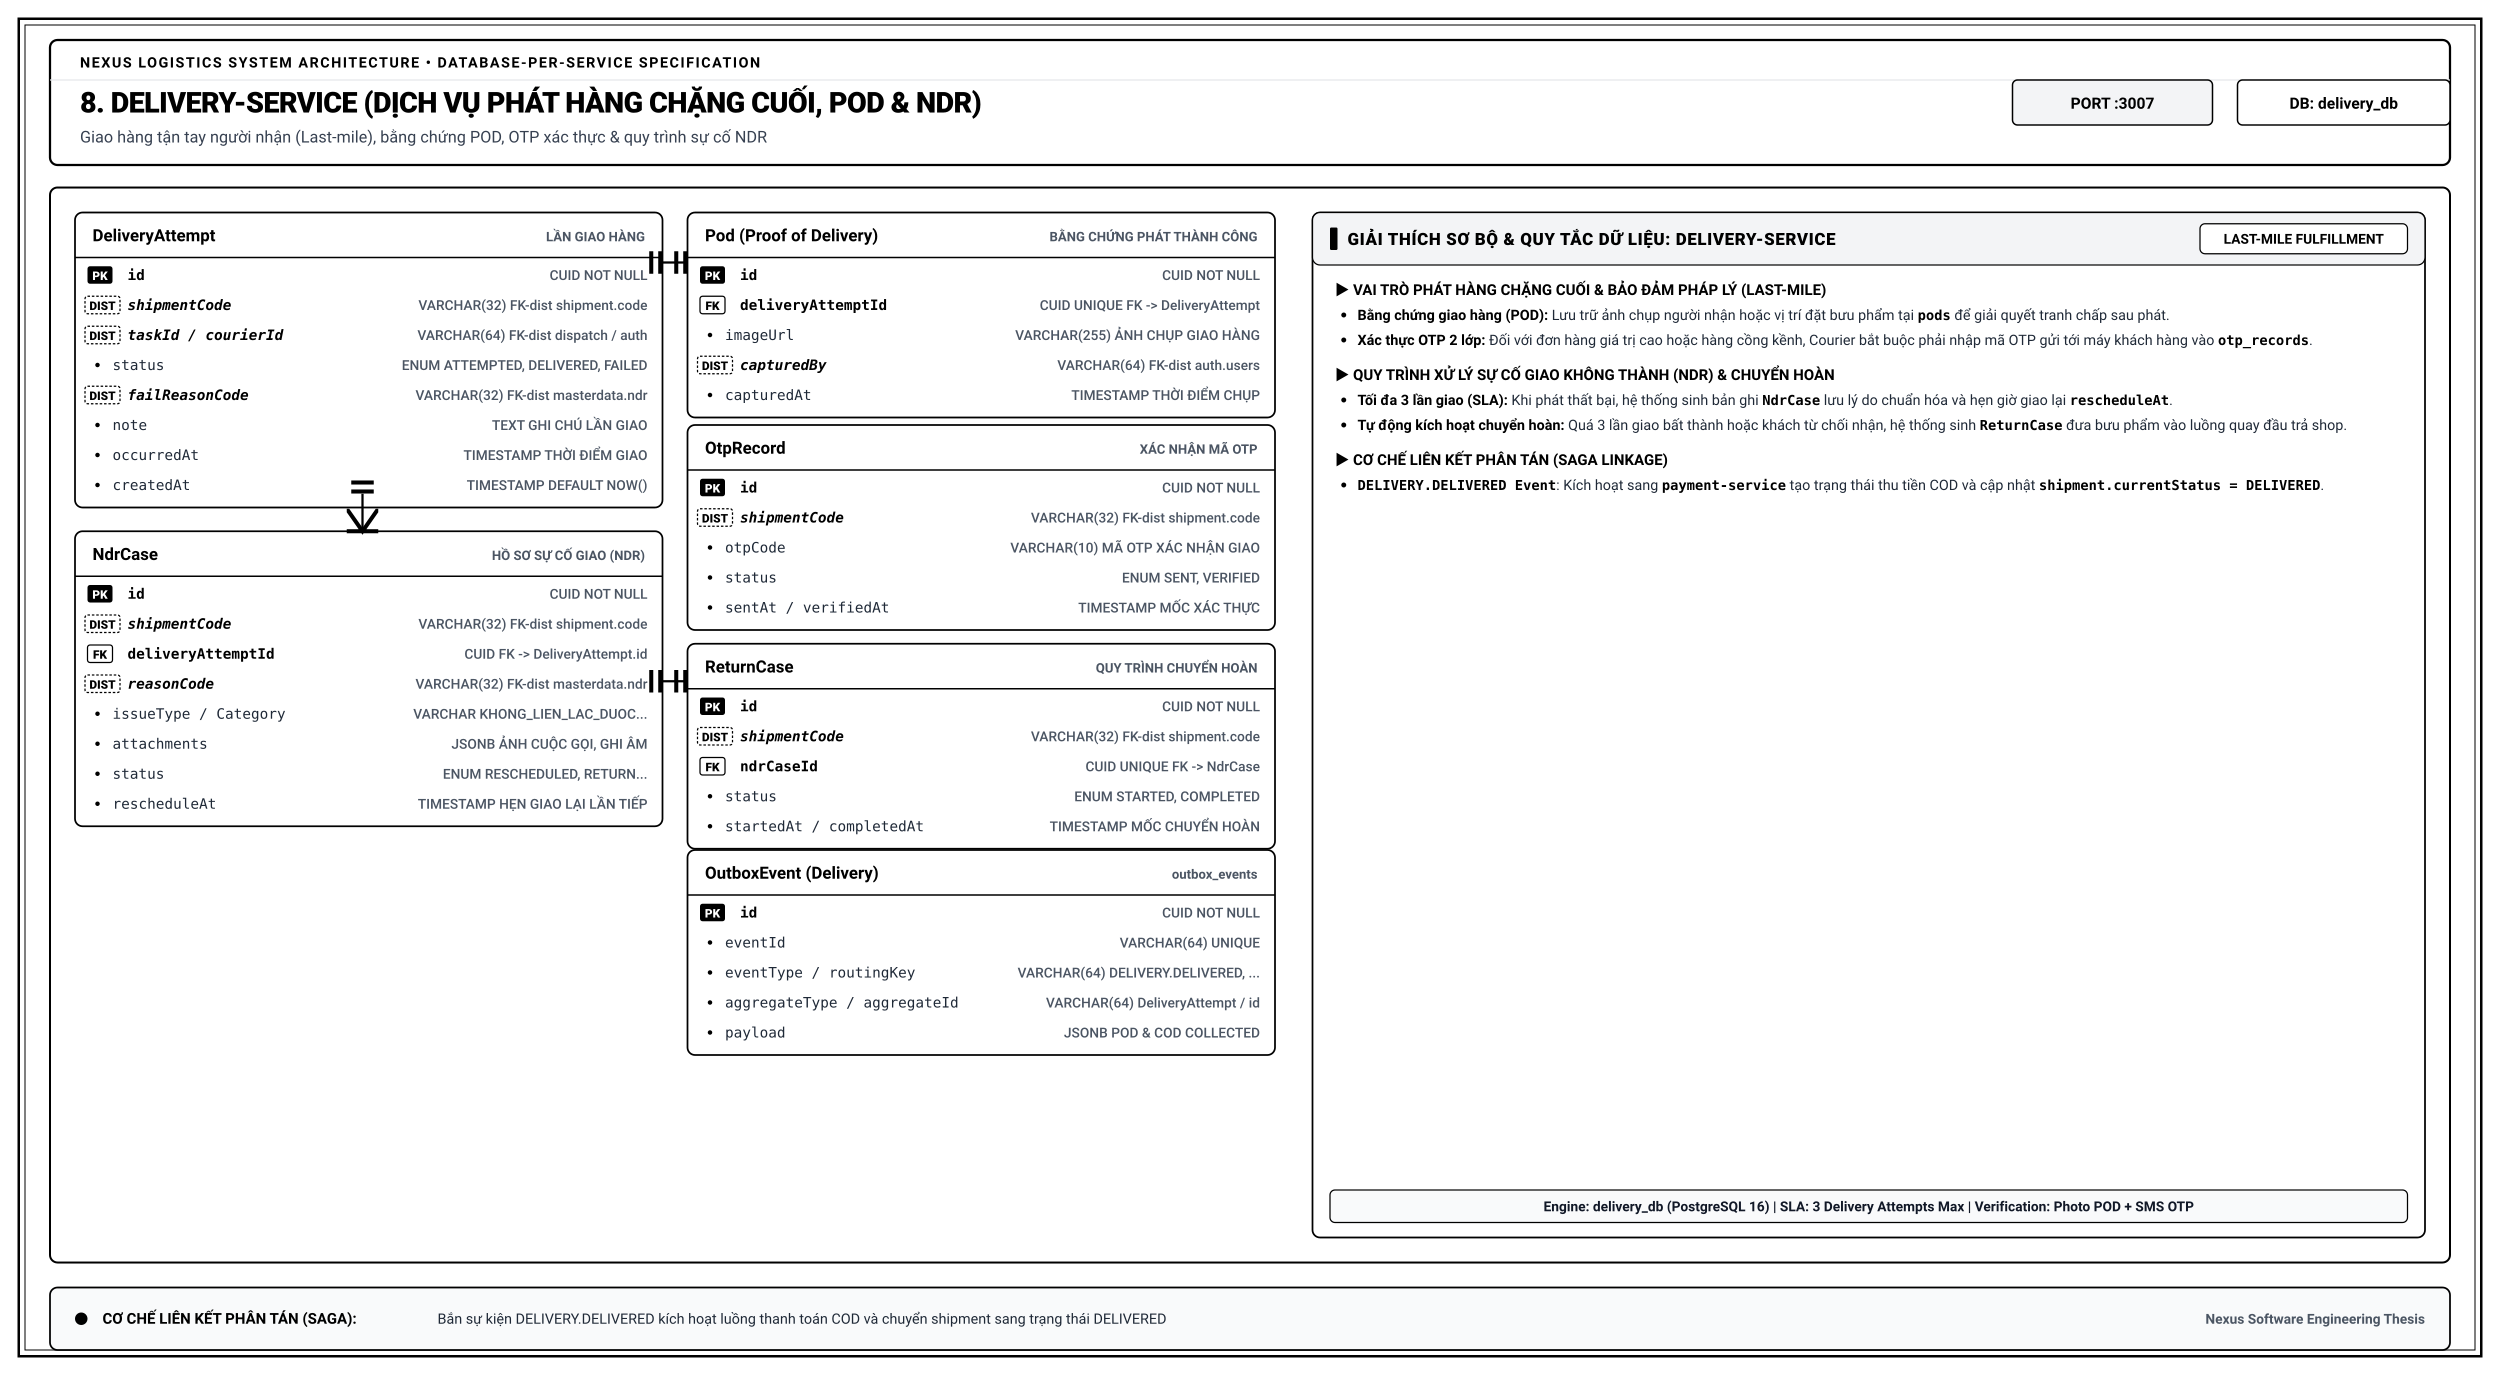
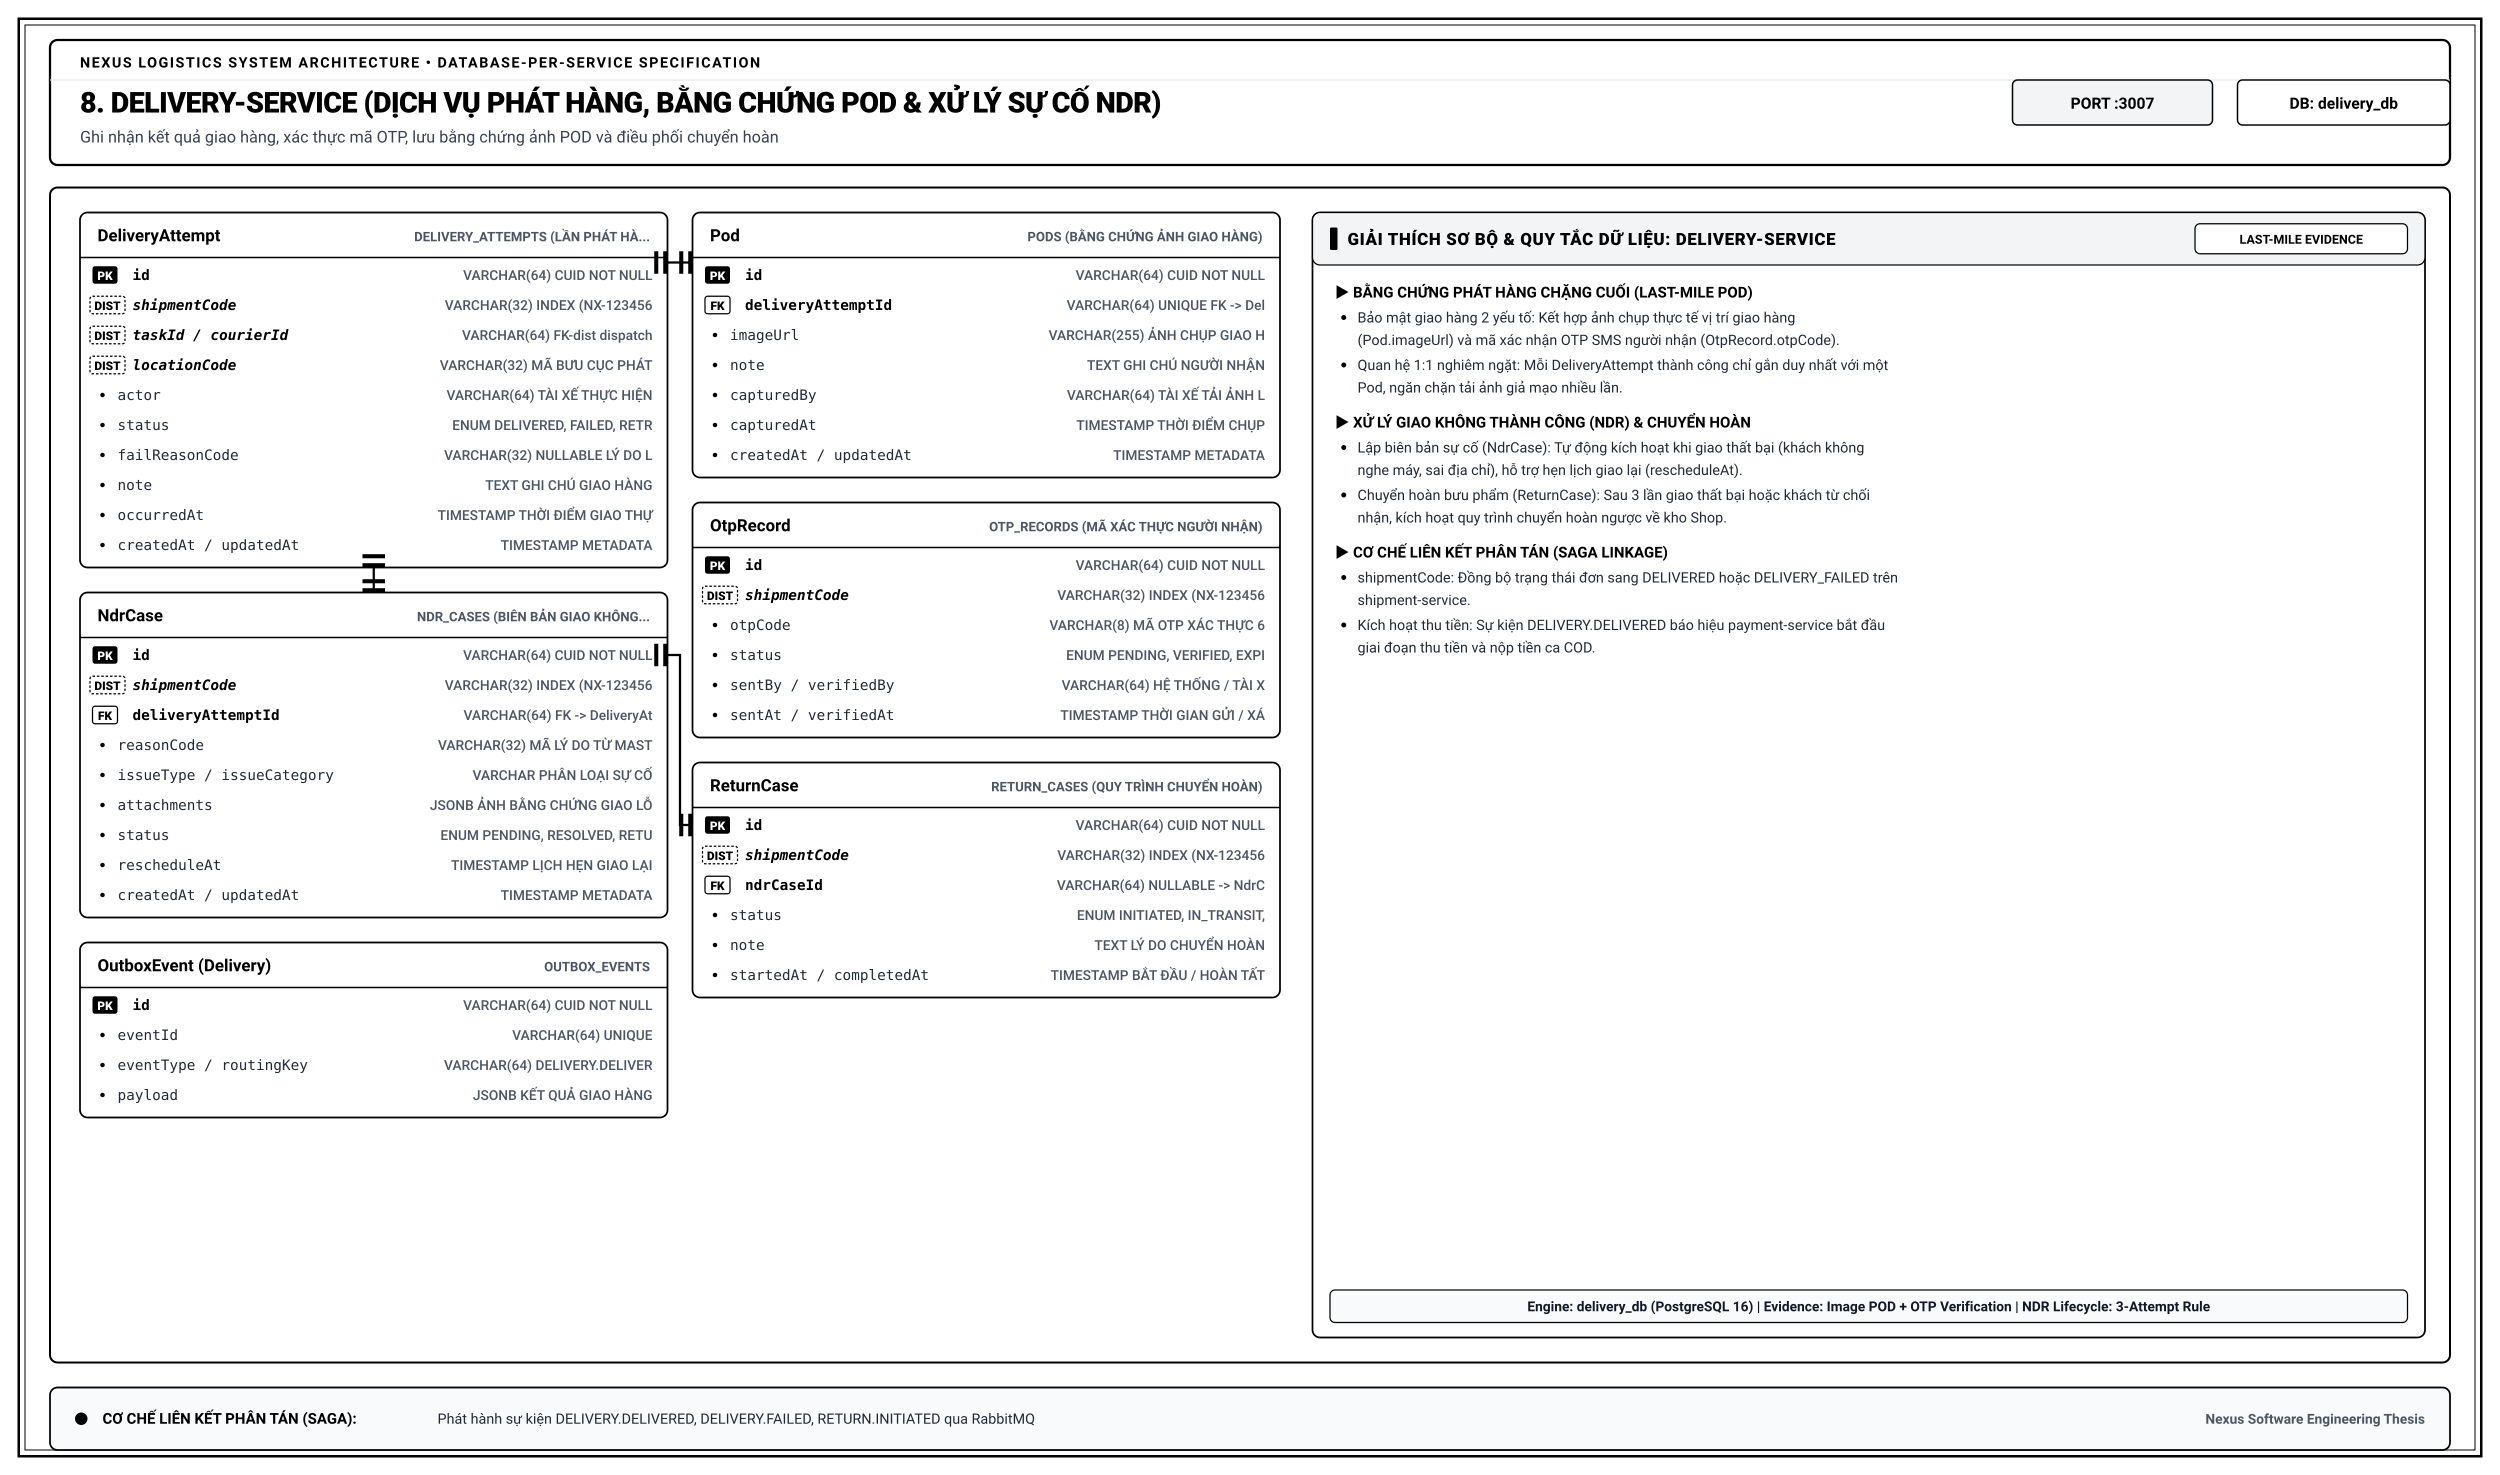
- <svg xmlns="http://www.w3.org/2000/svg" viewBox="0 0 2000 1100" width="100%" height="100%" style="background:#FFFFFF;">
+ <svg xmlns="http://www.w3.org/2000/svg" viewBox="0 0 2000 1180" width="100%" height="100%" style="background:#FFFFFF;">
  <defs>
    <marker id="crow-many" markerWidth="14" markerHeight="14" refX="10" refY="7" orient="auto">
      <path d="M 0 0 L 10 7 L 0 14 M 10 0 L 10 14" stroke="#000000" stroke-width="1.8" fill="none" />
    </marker>
    <marker id="crow-one" markerWidth="14" markerHeight="14" refX="10" refY="7" orient="auto">
      <line x1="5" y1="2" x2="5" y2="12" stroke="#000000" stroke-width="1.8" />
      <line x1="9" y1="2" x2="9" y2="12" stroke="#000000" stroke-width="1.8" />
    </marker>
    <marker id="arrow-dist" markerWidth="12" markerHeight="12" refX="9" refY="6" orient="auto">
      <path d="M 0 1 L 9 6 L 0 11 z" fill="#000000" />
    </marker>
  </defs>
  <rect width="100%" height="100%" fill="#FFFFFF" />
-   <rect x="15" y="15" width="1970" height="1070" fill="none" stroke="#000000" stroke-width="2" />
-   <rect x="20" y="20" width="1960" height="1060" fill="none" stroke="#000000" stroke-width="0.8" />
+   <rect x="15" y="15" width="1970" height="1150" fill="none" stroke="#000000" stroke-width="2" />
+   <rect x="20" y="20" width="1960" height="1140" fill="none" stroke="#000000" stroke-width="0.8" />
  <style>
    text { font-family: -apple-system, BlinkMacSystemFont, "Segoe UI", Roboto, "Helvetica Neue", Arial, sans-serif; }
    .doc-badge { font-size: 11.5px; font-weight: 700; fill: #000000; letter-spacing: 1.2px; text-transform: uppercase; }
    .doc-title { font-size: 23px; font-weight: 800; fill: #000000; letter-spacing: -0.5px; }
    .doc-subtitle { font-size: 13px; font-weight: 400; fill: #374151; }
    
    .tbl-header { font-size: 13.5px; font-weight: 700; fill: #000000; }
    .tbl-tag { font-size: 10.5px; font-weight: 600; fill: #4B5563; text-transform: uppercase; }
    .tbl-field-pk { font-size: 11.5px; font-weight: 700; fill: #000000; font-family: ui-monospace, Menlo, monospace; }
    .tbl-field-fk { font-size: 11.5px; font-weight: 600; fill: #000000; font-family: ui-monospace, Menlo, monospace; }
    .tbl-field-dist { font-size: 11.5px; font-weight: 600; fill: #000000; font-style: italic; font-family: ui-monospace, Menlo, monospace; }
    .tbl-field-normal { font-size: 11.5px; font-weight: 500; fill: #1F2937; font-family: ui-monospace, Menlo, monospace; }
    .tbl-type { font-size: 11px; font-weight: 500; fill: #4B5563; }

    .badge-pk { font-size: 9.5px; font-weight: 800; fill: #FFFFFF; }
    .badge-fk { font-size: 9.5px; font-weight: 800; fill: #000000; }
    .badge-dist { font-size: 9.5px; font-weight: 800; fill: #000000; }

    .panel-header { font-size: 13.5px; font-weight: 800; fill: #000000; text-transform: uppercase; letter-spacing: 0.5px; }
    .panel-sec-title { font-size: 12px; font-weight: 700; fill: #000000; }
    .panel-body { font-size: 11.5px; font-weight: 400; fill: #1F2937; }
    .panel-bold { font-weight: 700; fill: #000000; }
    .panel-code { font-family: ui-monospace, Menlo, monospace; font-size: 11px; font-weight: 700; fill: #000000; }
  </style>
  <g id="Header" transform="translate(40, 32)">
    <rect width="1920" height="100" rx="6" fill="#FFFFFF" stroke="#000000" stroke-width="1.8" />
    <line x1="0" y1="32" x2="1920" y2="32" stroke="#E5E7EB" stroke-width="1" />
    <text x="24" y="22" class="doc-badge">NEXUS LOGISTICS SYSTEM ARCHITECTURE • DATABASE-PER-SERVICE SPECIFICATION</text>
-     <text x="24" y="58" class="doc-title">8. DELIVERY-SERVICE (DỊCH VỤ PHÁT HÀNG CHẶNG CUỐI, POD &amp; NDR)</text>
-     <text x="24" y="82" class="doc-subtitle">Giao hàng tận tay người nhận (Last-mile), bằng chứng POD, OTP xác thực &amp; quy trình sự cố NDR</text>
+     <text x="24" y="58" class="doc-title">8. DELIVERY-SERVICE (DỊCH VỤ PHÁT HÀNG, BẰNG CHỨNG POD &amp; XỬ LÝ SỰ CỐ NDR)</text>
+     <text x="24" y="82" class="doc-subtitle">Ghi nhận kết quả giao hàng, xác thực mã OTP, lưu bằng chứng ảnh POD và điều phối chuyển hoàn</text>
    <rect x="1570" y="32" width="160" height="36" rx="4" fill="#F3F4F6" stroke="#000000" stroke-width="1.2" />
    <text x="1650" y="55" font-size="12.5" font-weight="700" fill="#000000" text-anchor="middle">PORT :3007</text>
    <rect x="1750" y="32" width="170" height="36" rx="4" fill="#FFFFFF" stroke="#000000" stroke-width="1.2" />
    <text x="1835" y="55" font-size="12.5" font-weight="700" fill="#000000" text-anchor="middle">DB: delivery_db</text>
  </g>
  <g id="ServiceBody" transform="translate(40, 150)">
-     <rect width="1920" height="860" rx="6" fill="#FFFFFF" stroke="#000000" stroke-width="1.6" />
-     <g transform="translate(20, 20)">
-       <rect width="470" height="236" rx="6" fill="#FFFFFF" stroke="#000000" stroke-width="1.4" />
+     <rect width="1920" height="940" rx="6" fill="#FFFFFF" stroke="#000000" stroke-width="1.6" />
+     <g transform="translate(24, 20)">
+       <rect width="470" height="284" rx="6" fill="#FFFFFF" stroke="#000000" stroke-width="1.4" />
      <line x1="0" y1="36" x2="470" y2="36" stroke="#000000" stroke-width="1.2" />
      <text x="14" y="23" class="tbl-header">DeliveryAttempt</text>
-       <text x="456" y="23" class="tbl-tag" text-anchor="end">LẦN GIAO HÀNG</text>
-       <rect x="10" y="43" width="20" height="14" rx="2" fill="#000000" />
-       <text x="20" y="54" class="badge-pk" text-anchor="middle">PK</text>
-       <text x="42" y="54" class="tbl-field-pk">id</text>
-       <text x="458" y="54" class="tbl-type" text-anchor="end">CUID NOT NULL</text>
-       <rect x="8" y="67" width="28" height="14" rx="2" fill="#FFFFFF" stroke="#000000" stroke-width="1" stroke-dasharray="2 1.5" />
-       <text x="22" y="78" class="badge-dist" text-anchor="middle">DIST</text>
-       <text x="42" y="78" class="tbl-field-dist">shipmentCode</text>
-       <text x="458" y="78" class="tbl-type" text-anchor="end">VARCHAR(32) FK-dist shipment.code</text>
+       <text x="456" y="23" class="tbl-tag" text-anchor="end">DELIVERY_ATTEMPTS (LẦN PHÁT HÀ...</text>
+       <rect x="10" y="43" width="20" height="14" rx="2" fill="#000000" />
+       <text x="20" y="54" class="badge-pk" text-anchor="middle">PK</text>
+       <text x="42" y="54" class="tbl-field-pk">id</text>
+       <text x="458" y="54" class="tbl-type" text-anchor="end">VARCHAR(64) CUID NOT NULL</text>
+       <rect x="8" y="67" width="28" height="14" rx="2" fill="#FFFFFF" stroke="#000000" stroke-width="1" stroke-dasharray="2 1.5" />
+       <text x="22" y="78" class="badge-dist" text-anchor="middle">DIST</text>
+       <text x="42" y="78" class="tbl-field-dist">shipmentCode</text>
+       <text x="458" y="78" class="tbl-type" text-anchor="end">VARCHAR(32) INDEX (NX-123456</text>
      <rect x="8" y="91" width="28" height="14" rx="2" fill="#FFFFFF" stroke="#000000" stroke-width="1" stroke-dasharray="2 1.5" />
      <text x="22" y="102" class="badge-dist" text-anchor="middle">DIST</text>
      <text x="42" y="102" class="tbl-field-dist">taskId / courierId</text>
-       <text x="458" y="102" class="tbl-type" text-anchor="end">VARCHAR(64) FK-dist dispatch / auth</text>
-       <circle cx="18" cy="122" r="1.8" fill="#000000" />
-       <text x="30" y="126" class="tbl-field-normal">status</text>
-       <text x="458" y="126" class="tbl-type" text-anchor="end">ENUM ATTEMPTED, DELIVERED, FAILED</text>
-       <rect x="8" y="139" width="28" height="14" rx="2" fill="#FFFFFF" stroke="#000000" stroke-width="1" stroke-dasharray="2 1.5" />
-       <text x="22" y="150" class="badge-dist" text-anchor="middle">DIST</text>
-       <text x="42" y="150" class="tbl-field-dist">failReasonCode</text>
-       <text x="458" y="150" class="tbl-type" text-anchor="end">VARCHAR(32) FK-dist masterdata.ndr</text>
-       <circle cx="18" cy="170" r="1.8" fill="#000000" />
-       <text x="30" y="174" class="tbl-field-normal">note</text>
-       <text x="458" y="174" class="tbl-type" text-anchor="end">TEXT GHI CHÚ LẦN GIAO</text>
+       <text x="458" y="102" class="tbl-type" text-anchor="end">VARCHAR(64) FK-dist dispatch</text>
+       <rect x="8" y="115" width="28" height="14" rx="2" fill="#FFFFFF" stroke="#000000" stroke-width="1" stroke-dasharray="2 1.5" />
+       <text x="22" y="126" class="badge-dist" text-anchor="middle">DIST</text>
+       <text x="42" y="126" class="tbl-field-dist">locationCode</text>
+       <text x="458" y="126" class="tbl-type" text-anchor="end">VARCHAR(32) MÃ BƯU CỤC PHÁT</text>
+       <circle cx="18" cy="146" r="1.8" fill="#000000" />
+       <text x="30" y="150" class="tbl-field-normal">actor</text>
+       <text x="458" y="150" class="tbl-type" text-anchor="end">VARCHAR(64) TÀI XẾ THỰC HIỆN</text>
+       <circle cx="18" cy="170" r="1.8" fill="#000000" />
+       <text x="30" y="174" class="tbl-field-normal">status</text>
+       <text x="458" y="174" class="tbl-type" text-anchor="end">ENUM DELIVERED, FAILED, RETR</text>
      <circle cx="18" cy="194" r="1.8" fill="#000000" />
-       <text x="30" y="198" class="tbl-field-normal">occurredAt</text>
-       <text x="458" y="198" class="tbl-type" text-anchor="end">TIMESTAMP THỜI ĐIỂM GIAO</text>
+       <text x="30" y="198" class="tbl-field-normal">failReasonCode</text>
+       <text x="458" y="198" class="tbl-type" text-anchor="end">VARCHAR(32) NULLABLE LÝ DO L</text>
      <circle cx="18" cy="218" r="1.8" fill="#000000" />
-       <text x="30" y="222" class="tbl-field-normal">createdAt</text>
-       <text x="458" y="222" class="tbl-type" text-anchor="end">TIMESTAMP DEFAULT NOW()</text>
-     </g>
-     <g transform="translate(510, 20)">
-       <rect width="470" height="164" rx="6" fill="#FFFFFF" stroke="#000000" stroke-width="1.4" />
-       <line x1="0" y1="36" x2="470" y2="36" stroke="#000000" stroke-width="1.2" />
-       <text x="14" y="23" class="tbl-header">Pod (Proof of Delivery)</text>
-       <text x="456" y="23" class="tbl-tag" text-anchor="end">BẰNG CHỨNG PHÁT THÀNH CÔNG</text>
-       <rect x="10" y="43" width="20" height="14" rx="2" fill="#000000" />
-       <text x="20" y="54" class="badge-pk" text-anchor="middle">PK</text>
-       <text x="42" y="54" class="tbl-field-pk">id</text>
-       <text x="458" y="54" class="tbl-type" text-anchor="end">CUID NOT NULL</text>
+       <text x="30" y="222" class="tbl-field-normal">note</text>
+       <text x="458" y="222" class="tbl-type" text-anchor="end">TEXT GHI CHÚ GIAO HÀNG</text>
+       <circle cx="18" cy="242" r="1.8" fill="#000000" />
+       <text x="30" y="246" class="tbl-field-normal">occurredAt</text>
+       <text x="458" y="246" class="tbl-type" text-anchor="end">TIMESTAMP THỜI ĐIỂM GIAO THỰ</text>
+       <circle cx="18" cy="266" r="1.8" fill="#000000" />
+       <text x="30" y="270" class="tbl-field-normal">createdAt / updatedAt</text>
+       <text x="458" y="270" class="tbl-type" text-anchor="end">TIMESTAMP METADATA</text>
+     </g>
+     <g transform="translate(514, 20)">
+       <rect width="470" height="212" rx="6" fill="#FFFFFF" stroke="#000000" stroke-width="1.4" />
+       <line x1="0" y1="36" x2="470" y2="36" stroke="#000000" stroke-width="1.2" />
+       <text x="14" y="23" class="tbl-header">Pod</text>
+       <text x="456" y="23" class="tbl-tag" text-anchor="end">PODS (BẰNG CHỨNG ẢNH GIAO HÀNG)</text>
+       <rect x="10" y="43" width="20" height="14" rx="2" fill="#000000" />
+       <text x="20" y="54" class="badge-pk" text-anchor="middle">PK</text>
+       <text x="42" y="54" class="tbl-field-pk">id</text>
+       <text x="458" y="54" class="tbl-type" text-anchor="end">VARCHAR(64) CUID NOT NULL</text>
      <rect x="10" y="67" width="20" height="14" rx="2" fill="#FFFFFF" stroke="#000000" stroke-width="1" />
      <text x="20" y="78" class="badge-fk" text-anchor="middle">FK</text>
      <text x="42" y="78" class="tbl-field-fk">deliveryAttemptId</text>
-       <text x="458" y="78" class="tbl-type" text-anchor="end">CUID UNIQUE FK -&gt; DeliveryAttempt</text>
+       <text x="458" y="78" class="tbl-type" text-anchor="end">VARCHAR(64) UNIQUE FK -&gt; Del</text>
      <circle cx="18" cy="98" r="1.8" fill="#000000" />
      <text x="30" y="102" class="tbl-field-normal">imageUrl</text>
-       <text x="458" y="102" class="tbl-type" text-anchor="end">VARCHAR(255) ẢNH CHỤP GIAO HÀNG</text>
-       <rect x="8" y="115" width="28" height="14" rx="2" fill="#FFFFFF" stroke="#000000" stroke-width="1" stroke-dasharray="2 1.5" />
-       <text x="22" y="126" class="badge-dist" text-anchor="middle">DIST</text>
-       <text x="42" y="126" class="tbl-field-dist">capturedBy</text>
-       <text x="458" y="126" class="tbl-type" text-anchor="end">VARCHAR(64) FK-dist auth.users</text>
-       <circle cx="18" cy="146" r="1.8" fill="#000000" />
-       <text x="30" y="150" class="tbl-field-normal">capturedAt</text>
-       <text x="458" y="150" class="tbl-type" text-anchor="end">TIMESTAMP THỜI ĐIỂM CHỤP</text>
-     </g>
-     <g transform="translate(510, 190)">
-       <rect width="470" height="164" rx="6" fill="#FFFFFF" stroke="#000000" stroke-width="1.4" />
+       <text x="458" y="102" class="tbl-type" text-anchor="end">VARCHAR(255) ẢNH CHỤP GIAO H</text>
+       <circle cx="18" cy="122" r="1.8" fill="#000000" />
+       <text x="30" y="126" class="tbl-field-normal">note</text>
+       <text x="458" y="126" class="tbl-type" text-anchor="end">TEXT GHI CHÚ NGƯỜI NHẬN</text>
+       <circle cx="18" cy="146" r="1.8" fill="#000000" />
+       <text x="30" y="150" class="tbl-field-normal">capturedBy</text>
+       <text x="458" y="150" class="tbl-type" text-anchor="end">VARCHAR(64) TÀI XẾ TẢI ẢNH L</text>
+       <circle cx="18" cy="170" r="1.8" fill="#000000" />
+       <text x="30" y="174" class="tbl-field-normal">capturedAt</text>
+       <text x="458" y="174" class="tbl-type" text-anchor="end">TIMESTAMP THỜI ĐIỂM CHỤP</text>
+       <circle cx="18" cy="194" r="1.8" fill="#000000" />
+       <text x="30" y="198" class="tbl-field-normal">createdAt / updatedAt</text>
+       <text x="458" y="198" class="tbl-type" text-anchor="end">TIMESTAMP METADATA</text>
+     </g>
+     <g transform="translate(514, 252)">
+       <rect width="470" height="188" rx="6" fill="#FFFFFF" stroke="#000000" stroke-width="1.4" />
      <line x1="0" y1="36" x2="470" y2="36" stroke="#000000" stroke-width="1.2" />
      <text x="14" y="23" class="tbl-header">OtpRecord</text>
-       <text x="456" y="23" class="tbl-tag" text-anchor="end">XÁC NHẬN MÃ OTP</text>
-       <rect x="10" y="43" width="20" height="14" rx="2" fill="#000000" />
-       <text x="20" y="54" class="badge-pk" text-anchor="middle">PK</text>
-       <text x="42" y="54" class="tbl-field-pk">id</text>
-       <text x="458" y="54" class="tbl-type" text-anchor="end">CUID NOT NULL</text>
-       <rect x="8" y="67" width="28" height="14" rx="2" fill="#FFFFFF" stroke="#000000" stroke-width="1" stroke-dasharray="2 1.5" />
-       <text x="22" y="78" class="badge-dist" text-anchor="middle">DIST</text>
-       <text x="42" y="78" class="tbl-field-dist">shipmentCode</text>
-       <text x="458" y="78" class="tbl-type" text-anchor="end">VARCHAR(32) FK-dist shipment.code</text>
+       <text x="456" y="23" class="tbl-tag" text-anchor="end">OTP_RECORDS (MÃ XÁC THỰC NGƯỜI NHẬN)</text>
+       <rect x="10" y="43" width="20" height="14" rx="2" fill="#000000" />
+       <text x="20" y="54" class="badge-pk" text-anchor="middle">PK</text>
+       <text x="42" y="54" class="tbl-field-pk">id</text>
+       <text x="458" y="54" class="tbl-type" text-anchor="end">VARCHAR(64) CUID NOT NULL</text>
+       <rect x="8" y="67" width="28" height="14" rx="2" fill="#FFFFFF" stroke="#000000" stroke-width="1" stroke-dasharray="2 1.5" />
+       <text x="22" y="78" class="badge-dist" text-anchor="middle">DIST</text>
+       <text x="42" y="78" class="tbl-field-dist">shipmentCode</text>
+       <text x="458" y="78" class="tbl-type" text-anchor="end">VARCHAR(32) INDEX (NX-123456</text>
      <circle cx="18" cy="98" r="1.8" fill="#000000" />
      <text x="30" y="102" class="tbl-field-normal">otpCode</text>
-       <text x="458" y="102" class="tbl-type" text-anchor="end">VARCHAR(10) MÃ OTP XÁC NHẬN GIAO</text>
+       <text x="458" y="102" class="tbl-type" text-anchor="end">VARCHAR(8) MÃ OTP XÁC THỰC 6</text>
      <circle cx="18" cy="122" r="1.8" fill="#000000" />
      <text x="30" y="126" class="tbl-field-normal">status</text>
-       <text x="458" y="126" class="tbl-type" text-anchor="end">ENUM SENT, VERIFIED</text>
-       <circle cx="18" cy="146" r="1.8" fill="#000000" />
-       <text x="30" y="150" class="tbl-field-normal">sentAt / verifiedAt</text>
-       <text x="458" y="150" class="tbl-type" text-anchor="end">TIMESTAMP MỐC XÁC THỰC</text>
-     </g>
-     <g transform="translate(20, 275)">
-       <rect width="470" height="236" rx="6" fill="#FFFFFF" stroke="#000000" stroke-width="1.4" />
+       <text x="458" y="126" class="tbl-type" text-anchor="end">ENUM PENDING, VERIFIED, EXPI</text>
+       <circle cx="18" cy="146" r="1.8" fill="#000000" />
+       <text x="30" y="150" class="tbl-field-normal">sentBy / verifiedBy</text>
+       <text x="458" y="150" class="tbl-type" text-anchor="end">VARCHAR(64) HỆ THỐNG / TÀI X</text>
+       <circle cx="18" cy="170" r="1.8" fill="#000000" />
+       <text x="30" y="174" class="tbl-field-normal">sentAt / verifiedAt</text>
+       <text x="458" y="174" class="tbl-type" text-anchor="end">TIMESTAMP THỜI GIAN GỬI / XÁ</text>
+     </g>
+     <g transform="translate(24, 324)">
+       <rect width="470" height="260" rx="6" fill="#FFFFFF" stroke="#000000" stroke-width="1.4" />
      <line x1="0" y1="36" x2="470" y2="36" stroke="#000000" stroke-width="1.2" />
      <text x="14" y="23" class="tbl-header">NdrCase</text>
-       <text x="456" y="23" class="tbl-tag" text-anchor="end">HỒ SƠ SỰ CỐ GIAO (NDR)</text>
-       <rect x="10" y="43" width="20" height="14" rx="2" fill="#000000" />
-       <text x="20" y="54" class="badge-pk" text-anchor="middle">PK</text>
-       <text x="42" y="54" class="tbl-field-pk">id</text>
-       <text x="458" y="54" class="tbl-type" text-anchor="end">CUID NOT NULL</text>
-       <rect x="8" y="67" width="28" height="14" rx="2" fill="#FFFFFF" stroke="#000000" stroke-width="1" stroke-dasharray="2 1.5" />
-       <text x="22" y="78" class="badge-dist" text-anchor="middle">DIST</text>
-       <text x="42" y="78" class="tbl-field-dist">shipmentCode</text>
-       <text x="458" y="78" class="tbl-type" text-anchor="end">VARCHAR(32) FK-dist shipment.code</text>
+       <text x="456" y="23" class="tbl-tag" text-anchor="end">NDR_CASES (BIÊN BẢN GIAO KHÔNG...</text>
+       <rect x="10" y="43" width="20" height="14" rx="2" fill="#000000" />
+       <text x="20" y="54" class="badge-pk" text-anchor="middle">PK</text>
+       <text x="42" y="54" class="tbl-field-pk">id</text>
+       <text x="458" y="54" class="tbl-type" text-anchor="end">VARCHAR(64) CUID NOT NULL</text>
+       <rect x="8" y="67" width="28" height="14" rx="2" fill="#FFFFFF" stroke="#000000" stroke-width="1" stroke-dasharray="2 1.5" />
+       <text x="22" y="78" class="badge-dist" text-anchor="middle">DIST</text>
+       <text x="42" y="78" class="tbl-field-dist">shipmentCode</text>
+       <text x="458" y="78" class="tbl-type" text-anchor="end">VARCHAR(32) INDEX (NX-123456</text>
      <rect x="10" y="91" width="20" height="14" rx="2" fill="#FFFFFF" stroke="#000000" stroke-width="1" />
      <text x="20" y="102" class="badge-fk" text-anchor="middle">FK</text>
      <text x="42" y="102" class="tbl-field-fk">deliveryAttemptId</text>
-       <text x="458" y="102" class="tbl-type" text-anchor="end">CUID FK -&gt; DeliveryAttempt.id</text>
-       <rect x="8" y="115" width="28" height="14" rx="2" fill="#FFFFFF" stroke="#000000" stroke-width="1" stroke-dasharray="2 1.5" />
-       <text x="22" y="126" class="badge-dist" text-anchor="middle">DIST</text>
-       <text x="42" y="126" class="tbl-field-dist">reasonCode</text>
-       <text x="458" y="126" class="tbl-type" text-anchor="end">VARCHAR(32) FK-dist masterdata.ndr</text>
-       <circle cx="18" cy="146" r="1.8" fill="#000000" />
-       <text x="30" y="150" class="tbl-field-normal">issueType / Category</text>
-       <text x="458" y="150" class="tbl-type" text-anchor="end">VARCHAR KHONG_LIEN_LAC_DUOC...</text>
+       <text x="458" y="102" class="tbl-type" text-anchor="end">VARCHAR(64) FK -&gt; DeliveryAt</text>
+       <circle cx="18" cy="122" r="1.8" fill="#000000" />
+       <text x="30" y="126" class="tbl-field-normal">reasonCode</text>
+       <text x="458" y="126" class="tbl-type" text-anchor="end">VARCHAR(32) MÃ LÝ DO TỪ MAST</text>
+       <circle cx="18" cy="146" r="1.8" fill="#000000" />
+       <text x="30" y="150" class="tbl-field-normal">issueType / issueCategory</text>
+       <text x="458" y="150" class="tbl-type" text-anchor="end">VARCHAR PHÂN LOẠI SỰ CỐ</text>
      <circle cx="18" cy="170" r="1.8" fill="#000000" />
      <text x="30" y="174" class="tbl-field-normal">attachments</text>
-       <text x="458" y="174" class="tbl-type" text-anchor="end">JSONB ẢNH CUỘC GỌI, GHI ÂM</text>
+       <text x="458" y="174" class="tbl-type" text-anchor="end">JSONB ẢNH BẰNG CHỨNG GIAO LỖ</text>
      <circle cx="18" cy="194" r="1.8" fill="#000000" />
      <text x="30" y="198" class="tbl-field-normal">status</text>
-       <text x="458" y="198" class="tbl-type" text-anchor="end">ENUM RESCHEDULED, RETURN...</text>
+       <text x="458" y="198" class="tbl-type" text-anchor="end">ENUM PENDING, RESOLVED, RETU</text>
      <circle cx="18" cy="218" r="1.8" fill="#000000" />
      <text x="30" y="222" class="tbl-field-normal">rescheduleAt</text>
-       <text x="458" y="222" class="tbl-type" text-anchor="end">TIMESTAMP HẸN GIAO LẠI LẦN TIẾP</text>
-     </g>
-     <g transform="translate(510, 365)">
-       <rect width="470" height="164" rx="6" fill="#FFFFFF" stroke="#000000" stroke-width="1.4" />
+       <text x="458" y="222" class="tbl-type" text-anchor="end">TIMESTAMP LỊCH HẸN GIAO LẠI</text>
+       <circle cx="18" cy="242" r="1.8" fill="#000000" />
+       <text x="30" y="246" class="tbl-field-normal">createdAt / updatedAt</text>
+       <text x="458" y="246" class="tbl-type" text-anchor="end">TIMESTAMP METADATA</text>
+     </g>
+     <g transform="translate(514, 460)">
+       <rect width="470" height="188" rx="6" fill="#FFFFFF" stroke="#000000" stroke-width="1.4" />
      <line x1="0" y1="36" x2="470" y2="36" stroke="#000000" stroke-width="1.2" />
      <text x="14" y="23" class="tbl-header">ReturnCase</text>
-       <text x="456" y="23" class="tbl-tag" text-anchor="end">QUY TRÌNH CHUYỂN HOÀN</text>
-       <rect x="10" y="43" width="20" height="14" rx="2" fill="#000000" />
-       <text x="20" y="54" class="badge-pk" text-anchor="middle">PK</text>
-       <text x="42" y="54" class="tbl-field-pk">id</text>
-       <text x="458" y="54" class="tbl-type" text-anchor="end">CUID NOT NULL</text>
-       <rect x="8" y="67" width="28" height="14" rx="2" fill="#FFFFFF" stroke="#000000" stroke-width="1" stroke-dasharray="2 1.5" />
-       <text x="22" y="78" class="badge-dist" text-anchor="middle">DIST</text>
-       <text x="42" y="78" class="tbl-field-dist">shipmentCode</text>
-       <text x="458" y="78" class="tbl-type" text-anchor="end">VARCHAR(32) FK-dist shipment.code</text>
+       <text x="456" y="23" class="tbl-tag" text-anchor="end">RETURN_CASES (QUY TRÌNH CHUYỂN HOÀN)</text>
+       <rect x="10" y="43" width="20" height="14" rx="2" fill="#000000" />
+       <text x="20" y="54" class="badge-pk" text-anchor="middle">PK</text>
+       <text x="42" y="54" class="tbl-field-pk">id</text>
+       <text x="458" y="54" class="tbl-type" text-anchor="end">VARCHAR(64) CUID NOT NULL</text>
+       <rect x="8" y="67" width="28" height="14" rx="2" fill="#FFFFFF" stroke="#000000" stroke-width="1" stroke-dasharray="2 1.5" />
+       <text x="22" y="78" class="badge-dist" text-anchor="middle">DIST</text>
+       <text x="42" y="78" class="tbl-field-dist">shipmentCode</text>
+       <text x="458" y="78" class="tbl-type" text-anchor="end">VARCHAR(32) INDEX (NX-123456</text>
      <rect x="10" y="91" width="20" height="14" rx="2" fill="#FFFFFF" stroke="#000000" stroke-width="1" />
      <text x="20" y="102" class="badge-fk" text-anchor="middle">FK</text>
      <text x="42" y="102" class="tbl-field-fk">ndrCaseId</text>
-       <text x="458" y="102" class="tbl-type" text-anchor="end">CUID UNIQUE FK -&gt; NdrCase</text>
+       <text x="458" y="102" class="tbl-type" text-anchor="end">VARCHAR(64) NULLABLE -&gt; NdrC</text>
      <circle cx="18" cy="122" r="1.8" fill="#000000" />
      <text x="30" y="126" class="tbl-field-normal">status</text>
-       <text x="458" y="126" class="tbl-type" text-anchor="end">ENUM STARTED, COMPLETED</text>
-       <circle cx="18" cy="146" r="1.8" fill="#000000" />
-       <text x="30" y="150" class="tbl-field-normal">startedAt / completedAt</text>
-       <text x="458" y="150" class="tbl-type" text-anchor="end">TIMESTAMP MỐC CHUYỂN HOÀN</text>
-     </g>
-     <g transform="translate(510, 530)">
-       <rect width="470" height="164" rx="6" fill="#FFFFFF" stroke="#000000" stroke-width="1.4" />
+       <text x="458" y="126" class="tbl-type" text-anchor="end">ENUM INITIATED, IN_TRANSIT,</text>
+       <circle cx="18" cy="146" r="1.8" fill="#000000" />
+       <text x="30" y="150" class="tbl-field-normal">note</text>
+       <text x="458" y="150" class="tbl-type" text-anchor="end">TEXT LÝ DO CHUYỂN HOÀN</text>
+       <circle cx="18" cy="170" r="1.8" fill="#000000" />
+       <text x="30" y="174" class="tbl-field-normal">startedAt / completedAt</text>
+       <text x="458" y="174" class="tbl-type" text-anchor="end">TIMESTAMP BẮT ĐẦU / HOÀN TẤT</text>
+     </g>
+     <g transform="translate(24, 604)">
+       <rect width="470" height="140" rx="6" fill="#FFFFFF" stroke="#000000" stroke-width="1.4" />
      <line x1="0" y1="36" x2="470" y2="36" stroke="#000000" stroke-width="1.2" />
      <text x="14" y="23" class="tbl-header">OutboxEvent (Delivery)</text>
-       <text x="456" y="23" class="tbl-tag" text-anchor="end">outbox_events</text>
-       <rect x="10" y="43" width="20" height="14" rx="2" fill="#000000" />
-       <text x="20" y="54" class="badge-pk" text-anchor="middle">PK</text>
-       <text x="42" y="54" class="tbl-field-pk">id</text>
-       <text x="458" y="54" class="tbl-type" text-anchor="end">CUID NOT NULL</text>
+       <text x="456" y="23" class="tbl-tag" text-anchor="end">OUTBOX_EVENTS</text>
+       <rect x="10" y="43" width="20" height="14" rx="2" fill="#000000" />
+       <text x="20" y="54" class="badge-pk" text-anchor="middle">PK</text>
+       <text x="42" y="54" class="tbl-field-pk">id</text>
+       <text x="458" y="54" class="tbl-type" text-anchor="end">VARCHAR(64) CUID NOT NULL</text>
      <circle cx="18" cy="74" r="1.8" fill="#000000" />
      <text x="30" y="78" class="tbl-field-normal">eventId</text>
      <text x="458" y="78" class="tbl-type" text-anchor="end">VARCHAR(64) UNIQUE</text>
      <circle cx="18" cy="98" r="1.8" fill="#000000" />
      <text x="30" y="102" class="tbl-field-normal">eventType / routingKey</text>
-       <text x="458" y="102" class="tbl-type" text-anchor="end">VARCHAR(64) DELIVERY.DELIVERED, ...</text>
-       <circle cx="18" cy="122" r="1.8" fill="#000000" />
-       <text x="30" y="126" class="tbl-field-normal">aggregateType / aggregateId</text>
-       <text x="458" y="126" class="tbl-type" text-anchor="end">VARCHAR(64) DeliveryAttempt / id</text>
-       <circle cx="18" cy="146" r="1.8" fill="#000000" />
-       <text x="30" y="150" class="tbl-field-normal">payload</text>
-       <text x="458" y="150" class="tbl-type" text-anchor="end">JSONB POD &amp; COD COLLECTED</text>
-     </g>
-     <path d="M 490 60 L 510 60" stroke="#000000" stroke-width="1.8" fill="none" marker-start="url(#crow-one)" marker-end="url(#crow-one)" />
-     <path d="M 250 245 L 250 275" stroke="#000000" stroke-width="1.8" fill="none" marker-start="url(#crow-one)" marker-end="url(#crow-many)" />
-     <path d="M 490 395 L 510 395" stroke="#000000" stroke-width="1.8" fill="none" marker-start="url(#crow-one)" marker-end="url(#crow-one)" />
+       <text x="458" y="102" class="tbl-type" text-anchor="end">VARCHAR(64) DELIVERY.DELIVER</text>
+       <circle cx="18" cy="122" r="1.8" fill="#000000" />
+       <text x="30" y="126" class="tbl-field-normal">payload</text>
+       <text x="458" y="126" class="tbl-type" text-anchor="end">JSONB KẾT QUẢ GIAO HÀNG</text>
+     </g>
+     <path d="M 494 60 L 514 60" stroke="#000000" stroke-width="1.8" fill="none" marker-start="url(#crow-one)" marker-end="url(#crow-one)" />
+     <path d="M 259 304 L 259 324" stroke="#000000" stroke-width="1.8" fill="none" marker-start="url(#crow-one)" marker-end="url(#crow-one)" />
+     <path d="M 494 374 L 504 374 L 504 510 L 514 510" stroke="#000000" stroke-width="1.8" fill="none" marker-start="url(#crow-one)" marker-end="url(#crow-one)" />
    <g transform="translate(1010, 20)">
-       <rect width="890" height="820" rx="6" fill="#FFFFFF" stroke="#000000" stroke-width="1.4" />
+       <rect width="890" height="900" rx="6" fill="#FFFFFF" stroke="#000000" stroke-width="1.4" />
      <rect x="0" y="0" width="890" height="42" rx="6" fill="#F3F4F6" stroke="#000000" stroke-width="1" />
      <rect x="14" y="12" width="6" height="18" rx="1" fill="#000000" />
      <text x="28" y="26" class="panel-header">GIẢI THÍCH SƠ BỘ &amp; QUY TẮC DỮ LIỆU: DELIVERY-SERVICE</text>
-       <rect x="710" y="9" width="166" height="24" rx="4" fill="#FFFFFF" stroke="#000000" stroke-width="1" />
-       <text x="793" y="25" font-size="11" font-weight="700" fill="#000000" text-anchor="middle">LAST-MILE FULFILLMENT</text>
-       <text x="18" y="66" class="panel-sec-title">▶ VAI TRÒ PHÁT HÀNG CHẶNG CUỐI &amp; BẢO ĐẢM PHÁP LÝ (LAST-MILE)</text>
-       <circle cx="25" cy="82" r="2" fill="#000000" />
-       <text x="36" y="86" class="panel-body">
-         <tspan class="panel-bold">Bằng chứng giao hàng (POD):</tspan> Lưu trữ ảnh chụp người nhận hoặc vị trí đặt bưu phẩm tại <tspan class="panel-code">pods</tspan> để giải quyết tranh chấp sau phát.</text>
-       <circle cx="25" cy="102" r="2" fill="#000000" />
-       <text x="36" y="106" class="panel-body">
-         <tspan class="panel-bold">Xác thực OTP 2 lớp:</tspan> Đối với đơn hàng giá trị cao hoặc hàng cồng kềnh, Courier bắt buộc phải nhập mã OTP gửi tới máy khách hàng vào <tspan class="panel-code">otp_records</tspan>.</text>
-       <text x="18" y="134" class="panel-sec-title">▶ QUY TRÌNH XỬ LÝ SỰ CỐ GIAO KHÔNG THÀNH (NDR) &amp; CHUYỂN HOÀN</text>
-       <circle cx="25" cy="150" r="2" fill="#000000" />
-       <text x="36" y="154" class="panel-body">
-         <tspan class="panel-bold">Tối đa 3 lần giao (SLA):</tspan> Khi phát thất bại, hệ thống sinh bản ghi <tspan class="panel-code">NdrCase</tspan> lưu lý do chuẩn hóa và hẹn giờ giao lại <tspan class="panel-code">rescheduleAt</tspan>.</text>
-       <circle cx="25" cy="170" r="2" fill="#000000" />
-       <text x="36" y="174" class="panel-body">
-         <tspan class="panel-bold">Tự động kích hoạt chuyển hoàn:</tspan> Quá 3 lần giao bất thành hoặc khách từ chối nhận, hệ thống sinh <tspan class="panel-code">ReturnCase</tspan> đưa bưu phẩm vào luồng quay đầu trả shop.</text>
-       <text x="18" y="202" class="panel-sec-title">▶ CƠ CHẾ LIÊN KẾT PHÂN TÁN (SAGA LINKAGE)</text>
-       <circle cx="25" cy="218" r="2" fill="#000000" />
-       <text x="36" y="222" class="panel-body">
-         <tspan class="panel-code">DELIVERY.DELIVERED Event</tspan>: Kích hoạt sang <tspan class="panel-code">payment-service</tspan> tạo trạng thái thu tiền COD và cập nhật <tspan class="panel-code">shipment.currentStatus = DELIVERED</tspan>.</text>
-       <rect x="14" y="782" width="862" height="26" rx="4" fill="#F9FAFB" stroke="#000000" stroke-width="1" />
-       <text x="445.0" y="799" font-size="11" font-weight="600" fill="#111827" text-anchor="middle">Engine: delivery_db (PostgreSQL 16) | SLA: 3 Delivery Attempts Max | Verification: Photo POD + SMS OTP</text>
+       <rect x="706" y="9" width="170" height="24" rx="4" fill="#FFFFFF" stroke="#000000" stroke-width="1" />
+       <text x="791.0" y="25" font-size="10" font-weight="700" fill="#000000" text-anchor="middle">LAST-MILE EVIDENCE</text>
+       <text x="18" y="68" class="panel-sec-title">▶ BẰNG CHỨNG PHÁT HÀNG CHẶNG CUỐI (LAST-MILE POD)</text>
+       <circle cx="25" cy="84" r="2" fill="#000000" />
+       <text x="36" y="88" class="panel-body">Bảo mật giao hàng 2 yếu tố: Kết hợp ảnh chụp thực tế vị trí giao hàng</text>
+       <text x="36" y="106" class="panel-body">(Pod.imageUrl) và mã xác nhận OTP SMS người nhận (OtpRecord.otpCode).</text>
+       <circle cx="25" cy="122" r="2" fill="#000000" />
+       <text x="36" y="126" class="panel-body">Quan hệ 1:1 nghiêm ngặt: Mỗi DeliveryAttempt thành công chỉ gắn duy nhất với một</text>
+       <text x="36" y="144" class="panel-body">Pod, ngăn chặn tải ảnh giả mạo nhiều lần.</text>
+       <text x="18" y="172" class="panel-sec-title">▶ XỬ LÝ GIAO KHÔNG THÀNH CÔNG (NDR) &amp; CHUYỂN HOÀN</text>
+       <circle cx="25" cy="188" r="2" fill="#000000" />
+       <text x="36" y="192" class="panel-body">Lập biên bản sự cố (NdrCase): Tự động kích hoạt khi giao thất bại (khách không</text>
+       <text x="36" y="210" class="panel-body">nghe máy, sai địa chỉ), hỗ trợ hẹn lịch giao lại (rescheduleAt).</text>
+       <circle cx="25" cy="226" r="2" fill="#000000" />
+       <text x="36" y="230" class="panel-body">Chuyển hoàn bưu phẩm (ReturnCase): Sau 3 lần giao thất bại hoặc khách từ chối</text>
+       <text x="36" y="248" class="panel-body">nhận, kích hoạt quy trình chuyển hoàn ngược về kho Shop.</text>
+       <text x="18" y="276" class="panel-sec-title">▶ CƠ CHẾ LIÊN KẾT PHÂN TÁN (SAGA LINKAGE)</text>
+       <circle cx="25" cy="292" r="2" fill="#000000" />
+       <text x="36" y="296" class="panel-body">shipmentCode: Đồng bộ trạng thái đơn sang DELIVERED hoặc DELIVERY_FAILED trên</text>
+       <text x="36" y="314" class="panel-body">shipment-service.</text>
+       <circle cx="25" cy="330" r="2" fill="#000000" />
+       <text x="36" y="334" class="panel-body">Kích hoạt thu tiền: Sự kiện DELIVERY.DELIVERED báo hiệu payment-service bắt đầu</text>
+       <text x="36" y="352" class="panel-body">giai đoạn thu tiền và nộp tiền ca COD.</text>
+       <rect x="14" y="862" width="862" height="26" rx="4" fill="#F9FAFB" stroke="#000000" stroke-width="1" />
+       <text x="445.0" y="879" font-size="11" font-weight="600" fill="#111827" text-anchor="middle">Engine: delivery_db (PostgreSQL 16) | Evidence: Image POD + OTP Verification | NDR Lifecycle: 3-Attempt Rule</text>
    </g>
  </g>
-   <g id="FooterSaga" transform="translate(40, 1030)">
+   <g id="FooterSaga" transform="translate(40, 1110)">
    <rect width="1920" height="50" rx="6" fill="#F9FAFB" stroke="#000000" stroke-width="1.4" />
    <circle cx="25" cy="25" r="5" fill="#000000" />
    <text x="42" y="29" font-size="12" font-weight="700" fill="#000000">CƠ CHẾ LIÊN KẾT PHÂN TÁN (SAGA):</text>
-     <text x="310" y="29" font-size="11.5" fill="#1F2937">Bắn sự kiện DELIVERY.DELIVERED kích hoạt luồng thanh toán COD và chuyển shipment sang trạng thái DELIVERED</text>
+     <text x="310" y="29" font-size="11.5" fill="#1F2937">Phát hành sự kiện DELIVERY.DELIVERED, DELIVERY.FAILED, RETURN.INITIATED qua RabbitMQ</text>
    <text x="1900" y="29" font-size="11" font-weight="600" fill="#4B5563" text-anchor="end">Nexus Software Engineering Thesis</text>
  </g>
</svg>
